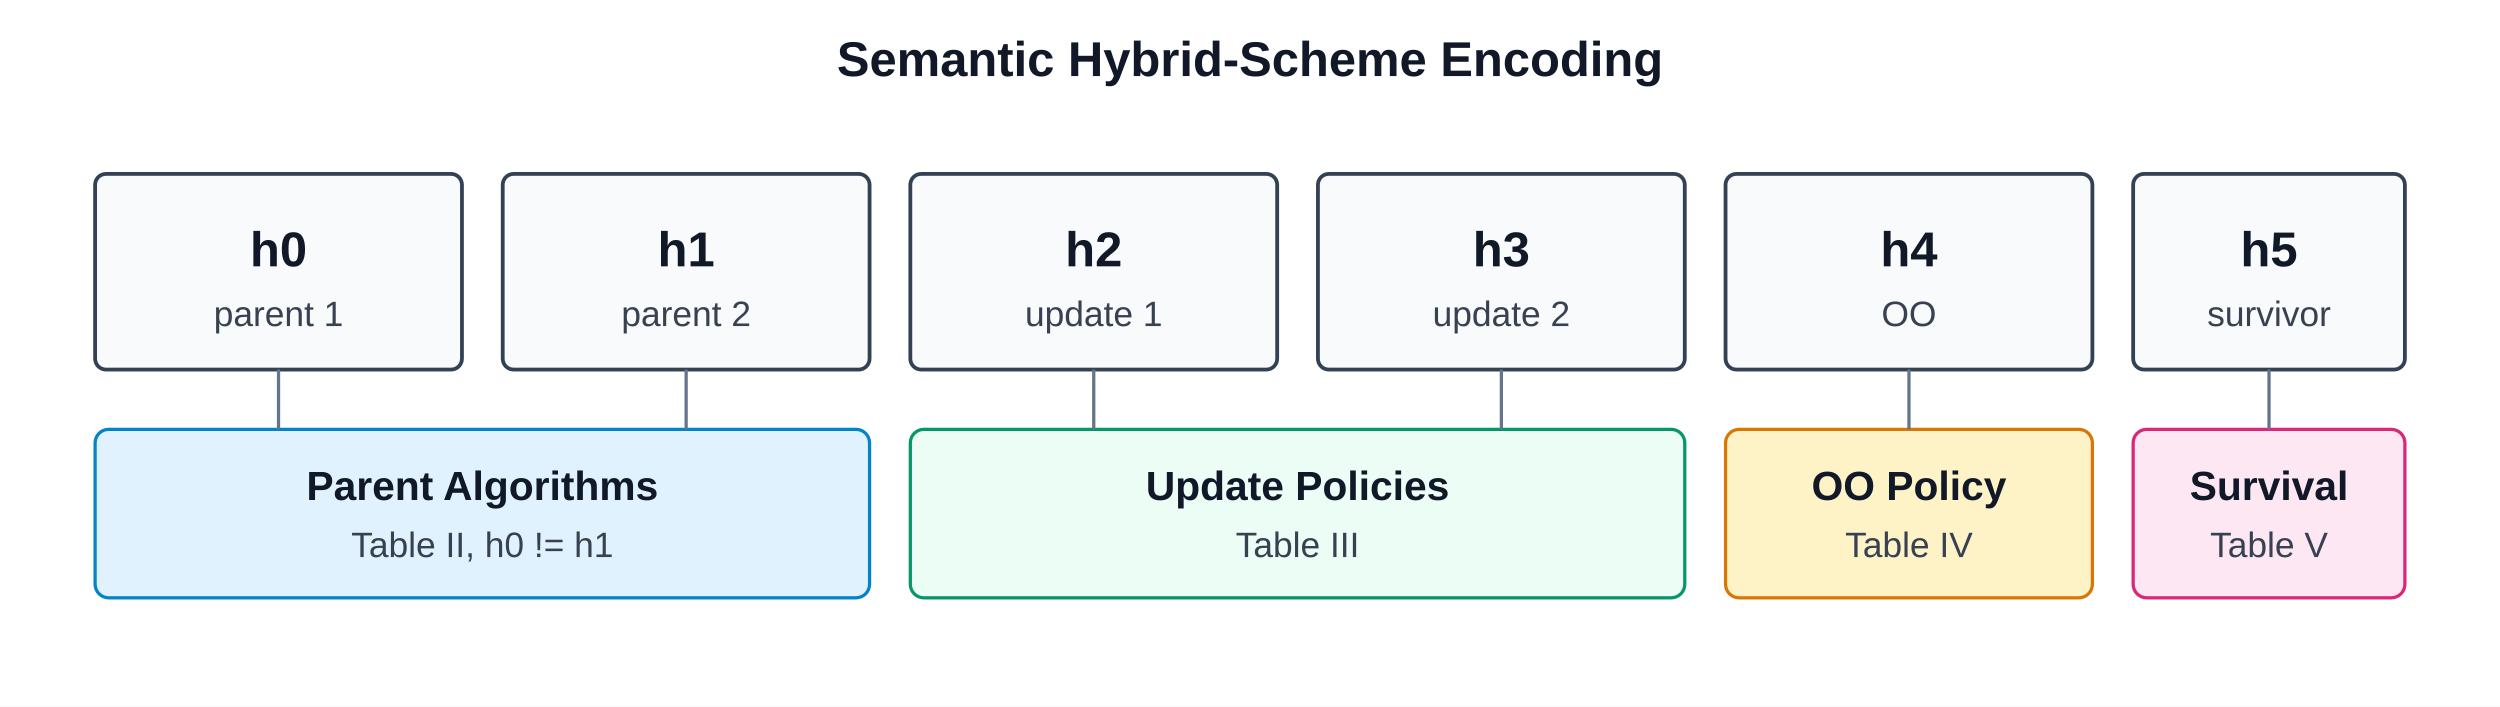
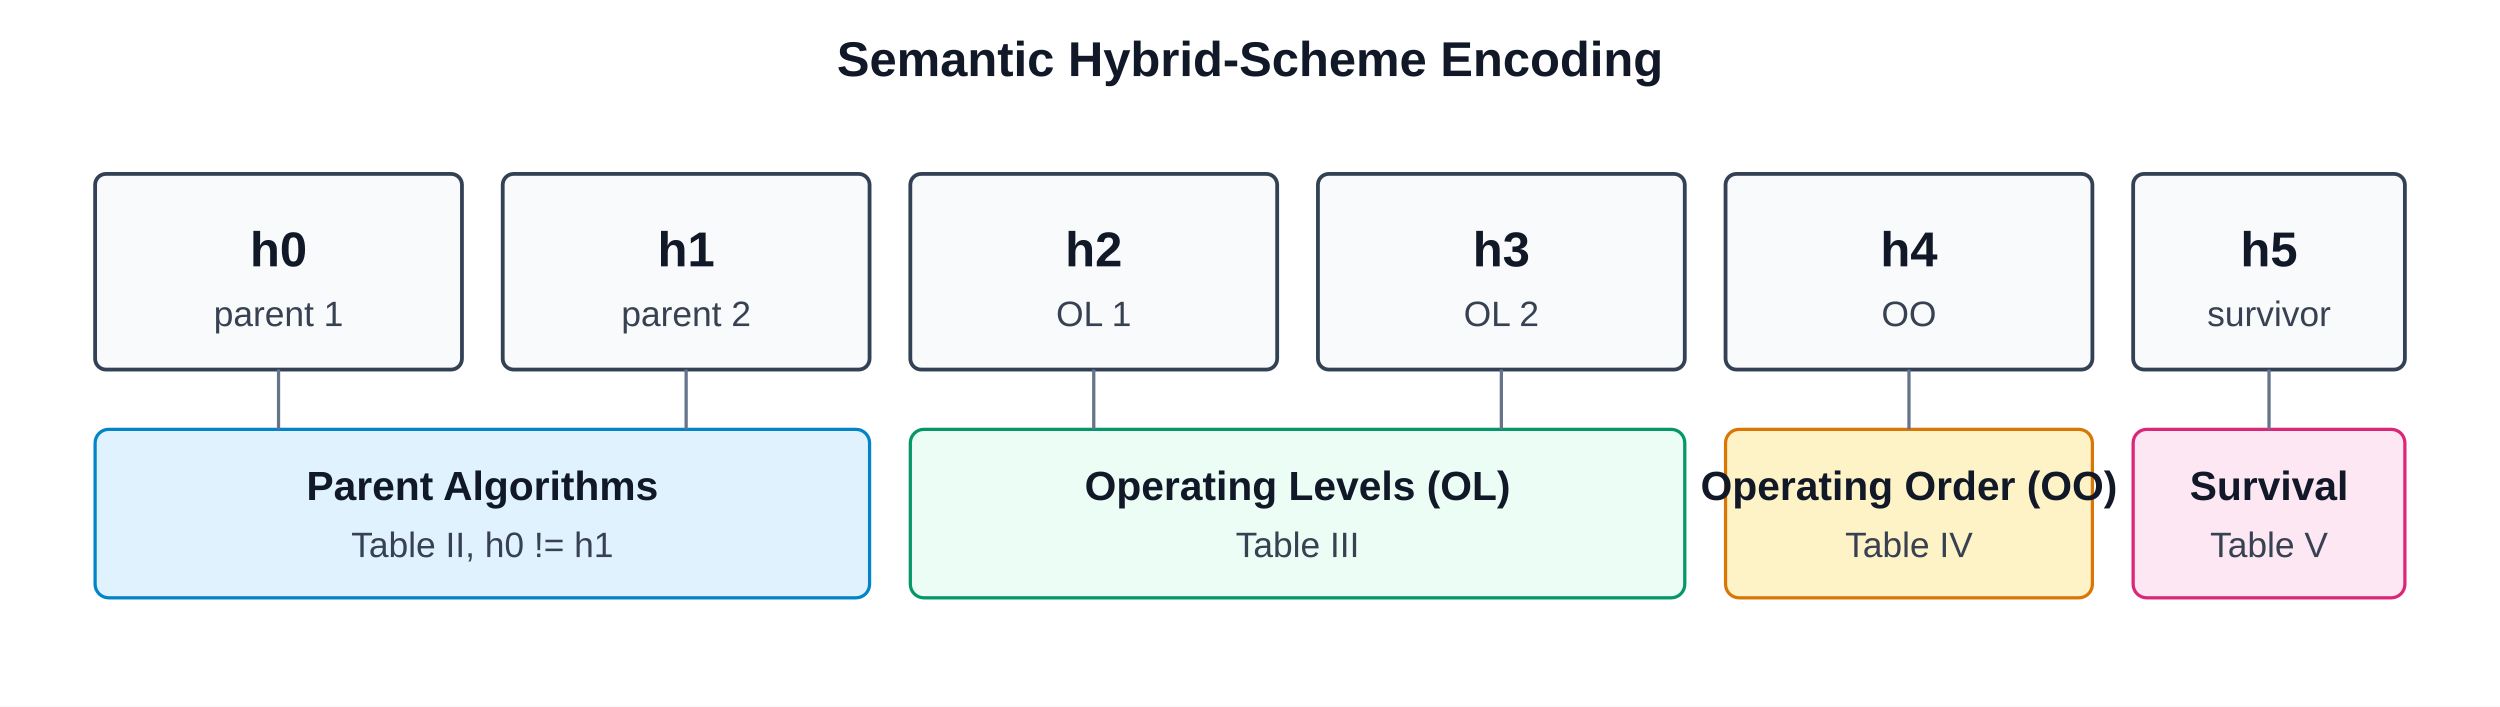
<svg xmlns="http://www.w3.org/2000/svg" width="920" height="260" viewBox="0 0 920 260">
  <rect width="920" height="260" fill="#ffffff" />
  <style>
    .title { font: 700 18px Arial, sans-serif; fill: #111827; }
    .label { font: 700 15px Arial, sans-serif; fill: #111827; }
    .small { font: 13px Arial, sans-serif; fill: #374151; }
    .gene { font: 700 18px Arial, sans-serif; fill: #111827; }
    .box { fill: #f8fafc; stroke: #334155; stroke-width: 1.4; rx: 4; }
    .group1 { fill: #e0f2fe; stroke: #0284c7; stroke-width: 1.2; rx: 5; }
    .group2 { fill: #ecfdf5; stroke: #059669; stroke-width: 1.2; rx: 5; }
    .group3 { fill: #fef3c7; stroke: #d97706; stroke-width: 1.2; rx: 5; }
    .group4 { fill: #fce7f3; stroke: #db2777; stroke-width: 1.2; rx: 5; }
  </style>
  <text x="460" y="28" text-anchor="middle" class="title">Semantic Hybrid-Scheme Encoding</text>
  <rect x="35" y="64" width="135" height="72" class="box" />
  <rect x="185" y="64" width="135" height="72" class="box" />
  <rect x="335" y="64" width="135" height="72" class="box" />
  <rect x="485" y="64" width="135" height="72" class="box" />
  <rect x="635" y="64" width="135" height="72" class="box" />
  <rect x="785" y="64" width="100" height="72" class="box" />
  <text x="102.5" y="98" text-anchor="middle" class="gene">h0</text>
  <text x="102.5" y="120" text-anchor="middle" class="small">parent 1</text>
  <text x="252.5" y="98" text-anchor="middle" class="gene">h1</text>
  <text x="252.5" y="120" text-anchor="middle" class="small">parent 2</text>
  <text x="402.5" y="98" text-anchor="middle" class="gene">h2</text>
-   <text x="402.5" y="120" text-anchor="middle" class="small">update 1</text>
+   <text x="402.5" y="120" text-anchor="middle" class="small">OL 1</text>
  <text x="552.5" y="98" text-anchor="middle" class="gene">h3</text>
-   <text x="552.5" y="120" text-anchor="middle" class="small">update 2</text>
+   <text x="552.5" y="120" text-anchor="middle" class="small">OL 2</text>
  <text x="702.5" y="98" text-anchor="middle" class="gene">h4</text>
  <text x="702.5" y="120" text-anchor="middle" class="small">OO</text>
  <text x="835" y="98" text-anchor="middle" class="gene">h5</text>
  <text x="835" y="120" text-anchor="middle" class="small">survivor</text>
  <rect x="35" y="158" width="285" height="62" class="group1" />
  <rect x="335" y="158" width="285" height="62" class="group2" />
  <rect x="635" y="158" width="135" height="62" class="group3" />
  <rect x="785" y="158" width="100" height="62" class="group4" />
  <text x="177.5" y="184" text-anchor="middle" class="label">Parent Algorithms</text>
  <text x="177.5" y="205" text-anchor="middle" class="small">Table II, h0 != h1</text>
-   <text x="477.5" y="184" text-anchor="middle" class="label">Update Policies</text>
+   <text x="477.5" y="184" text-anchor="middle" class="label">Operating Levels (OL)</text>
  <text x="477.5" y="205" text-anchor="middle" class="small">Table III</text>
-   <text x="702.5" y="184" text-anchor="middle" class="label">OO Policy</text>
+   <text x="702.5" y="184" text-anchor="middle" class="label">Operating Order (OO)</text>
  <text x="702.5" y="205" text-anchor="middle" class="small">Table IV</text>
  <text x="835" y="184" text-anchor="middle" class="label">Survival</text>
  <text x="835" y="205" text-anchor="middle" class="small">Table V</text>
  <path d="M102.5 136 L102.5 158" stroke="#64748b" stroke-width="1.2" />
  <path d="M252.5 136 L252.5 158" stroke="#64748b" stroke-width="1.2" />
  <path d="M402.5 136 L402.5 158" stroke="#64748b" stroke-width="1.2" />
  <path d="M552.5 136 L552.5 158" stroke="#64748b" stroke-width="1.2" />
  <path d="M702.5 136 L702.5 158" stroke="#64748b" stroke-width="1.2" />
  <path d="M835 136 L835 158" stroke="#64748b" stroke-width="1.2" />
</svg>
